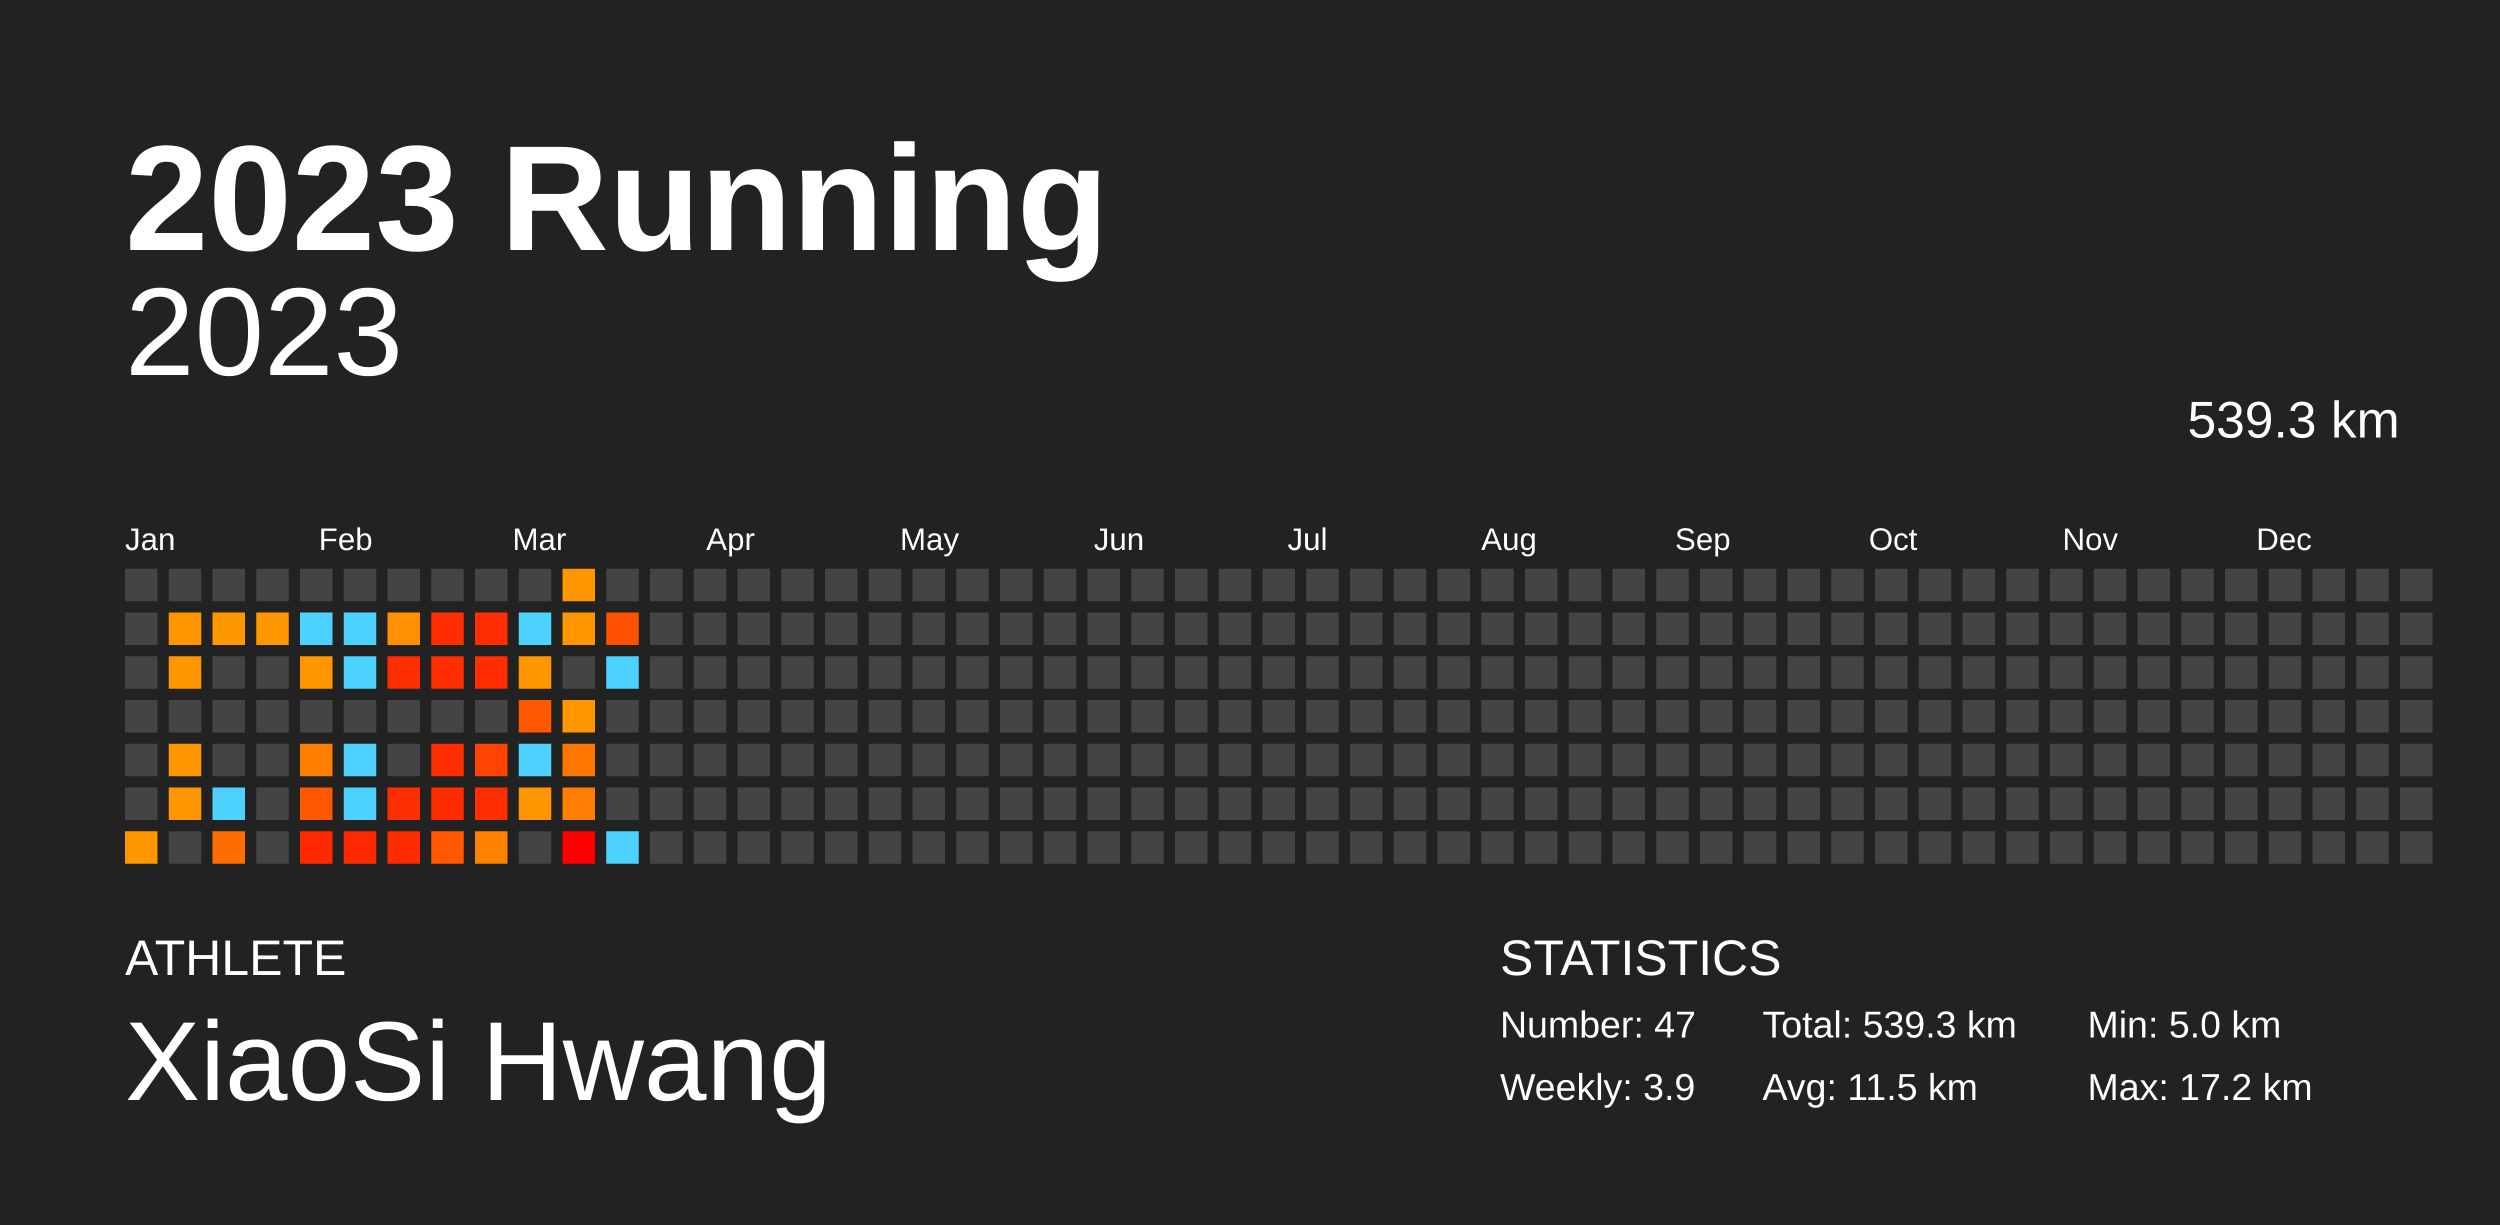
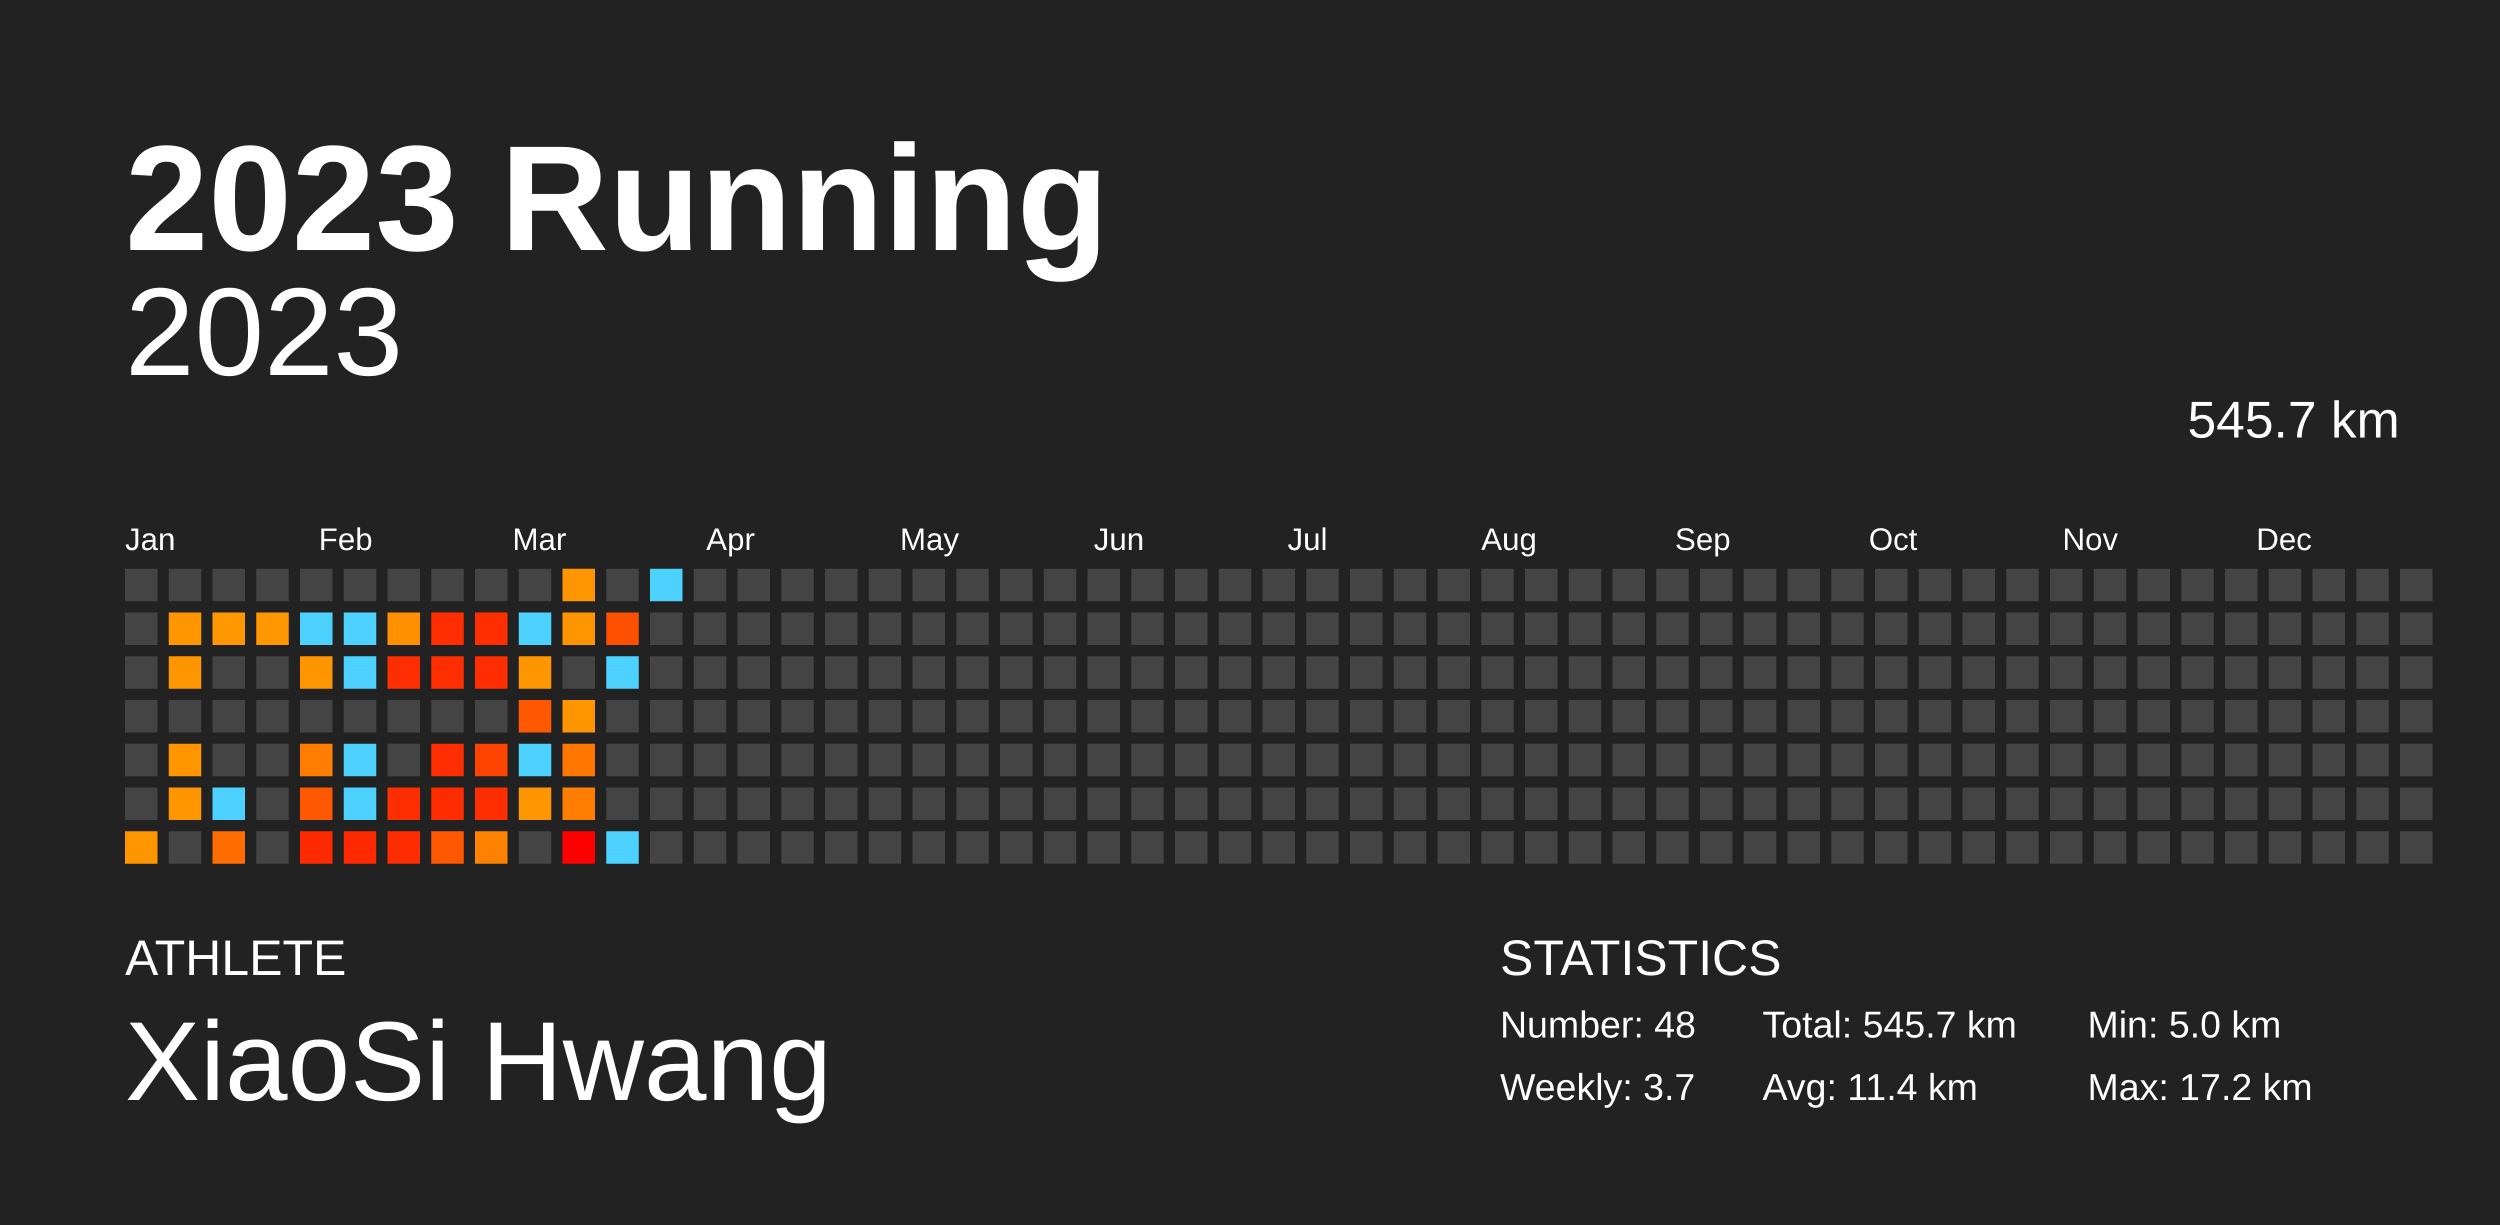
<svg xmlns="http://www.w3.org/2000/svg" baseProfile="full" height="98mm" version="1.1" viewBox="0,0,200,98" width="200mm">
  <defs />
  <rect fill="#222222" height="98" width="200" x="0" y="0" />
  <text fill="#FFFFFF" style="font-size:12px; font-family:Arial; font-weight:bold;" x="10" y="20">2023 Running</text>
  <text fill="#FFFFFF" style="font-size:4px; font-family:Arial" x="10" y="78">ATHLETE</text>
  <text fill="#FFFFFF" style="font-size:9px; font-family:Arial" x="10" y="88">XiaoSi Hwang</text>
  <text fill="#FFFFFF" style="font-size:4px; font-family:Arial" x="120" y="78">STATISTICS</text>
-   <text fill="#FFFFFF" style="font-size:3px; font-family:Arial" x="120" y="83">Number: 47</text>
-   <text fill="#FFFFFF" style="font-size:3px; font-family:Arial" x="120" y="88">Weekly: 3.9</text>
-   <text fill="#FFFFFF" style="font-size:3px; font-family:Arial" x="141" y="83">Total: 539.3 km</text>
-   <text fill="#FFFFFF" style="font-size:3px; font-family:Arial" x="141" y="88">Avg: 11.5 km</text>
+   <text fill="#FFFFFF" style="font-size:3px; font-family:Arial" x="120" y="83">Number: 48</text>
+   <text fill="#FFFFFF" style="font-size:3px; font-family:Arial" x="120" y="88">Weekly: 3.7</text>
+   <text fill="#FFFFFF" style="font-size:3px; font-family:Arial" x="141" y="83">Total: 545.7 km</text>
+   <text fill="#FFFFFF" style="font-size:3px; font-family:Arial" x="141" y="88">Avg: 11.4 km</text>
  <text fill="#FFFFFF" style="font-size:3px; font-family:Arial" x="167" y="83">Min: 5.0 km</text>
  <text fill="#FFFFFF" style="font-size:3px; font-family:Arial" x="167" y="88">Max: 17.2 km</text>
  <text alignment-baseline="hanging" fill="#FFFFFF" style="font-size:10.0px; font-family:Arial;" x="10" y="30">2023</text>
-   <text alignment-baseline="hanging" fill="#FFFFFF" style="font-size:4.125px; font-family:Arial;" x="175" y="35">539.3 km</text>
+   <text alignment-baseline="hanging" fill="#FFFFFF" style="font-size:4.125px; font-family:Arial;" x="175" y="35">545.7 km</text>
  <text fill="#FFFFFF" style="font-size:2.5px; font-family:Arial" x="10.0" y="44">Jan</text>
  <text fill="#FFFFFF" style="font-size:2.5px; font-family:Arial" x="25.5" y="44">Feb</text>
  <text fill="#FFFFFF" style="font-size:2.5px; font-family:Arial" x="41.0" y="44">Mar</text>
  <text fill="#FFFFFF" style="font-size:2.5px; font-family:Arial" x="56.5" y="44">Apr</text>
  <text fill="#FFFFFF" style="font-size:2.5px; font-family:Arial" x="72.0" y="44">May</text>
  <text fill="#FFFFFF" style="font-size:2.5px; font-family:Arial" x="87.5" y="44">Jun</text>
  <text fill="#FFFFFF" style="font-size:2.5px; font-family:Arial" x="103.0" y="44">Jul</text>
  <text fill="#FFFFFF" style="font-size:2.5px; font-family:Arial" x="118.5" y="44">Aug</text>
  <text fill="#FFFFFF" style="font-size:2.5px; font-family:Arial" x="134.0" y="44">Sep</text>
  <text fill="#FFFFFF" style="font-size:2.5px; font-family:Arial" x="149.5" y="44">Oct</text>
  <text fill="#FFFFFF" style="font-size:2.5px; font-family:Arial" x="165.0" y="44">Nov</text>
  <text fill="#FFFFFF" style="font-size:2.5px; font-family:Arial" x="180.5" y="44">Dec</text>
  <rect fill="#444444" height="2.6" width="2.6" x="10.0" y="45.5" />
  <rect fill="#444444" height="2.6" width="2.6" x="10.0" y="49.0" />
  <rect fill="#444444" height="2.6" width="2.6" x="10.0" y="52.5" />
  <rect fill="#444444" height="2.6" width="2.6" x="10.0" y="56.0" />
  <rect fill="#444444" height="2.6" width="2.6" x="10.0" y="59.5" />
  <rect fill="#444444" height="2.6" width="2.6" x="10.0" y="63.0" />
  <rect fill="#ff9600" height="2.6" width="2.6" x="10.0" y="66.5" />
  <rect fill="#444444" height="2.6" width="2.6" x="13.5" y="45.5" />
  <rect fill="#ff9600" height="2.6" width="2.6" x="13.5" y="49.0" />
  <rect fill="#ff9600" height="2.6" width="2.6" x="13.5" y="52.5" />
  <rect fill="#444444" height="2.6" width="2.6" x="13.5" y="56.0" />
  <rect fill="#ff9600" height="2.6" width="2.6" x="13.5" y="59.5" />
  <rect fill="#ff9600" height="2.6" width="2.6" x="13.5" y="63.0" />
  <rect fill="#444444" height="2.6" width="2.6" x="13.5" y="66.5" />
  <rect fill="#444444" height="2.6" width="2.6" x="17.0" y="45.5" />
  <rect fill="#ff9700" height="2.6" width="2.6" x="17.0" y="49.0" />
  <rect fill="#444444" height="2.6" width="2.6" x="17.0" y="52.5" />
  <rect fill="#444444" height="2.6" width="2.6" x="17.0" y="56.0" />
  <rect fill="#444444" height="2.6" width="2.6" x="17.0" y="59.5" />
  <rect fill="#4dd2ff" height="2.6" width="2.6" x="17.0" y="63.0" />
  <rect fill="#ff6c00" height="2.6" width="2.6" x="17.0" y="66.5" />
  <rect fill="#444444" height="2.6" width="2.6" x="20.5" y="45.5" />
  <rect fill="#ff9700" height="2.6" width="2.6" x="20.5" y="49.0" />
  <rect fill="#444444" height="2.6" width="2.6" x="20.5" y="52.5" />
  <rect fill="#444444" height="2.6" width="2.6" x="20.5" y="56.0" />
  <rect fill="#444444" height="2.6" width="2.6" x="20.5" y="59.5" />
  <rect fill="#444444" height="2.6" width="2.6" x="20.5" y="63.0" />
  <rect fill="#444444" height="2.6" width="2.6" x="20.5" y="66.5" />
  <rect fill="#444444" height="2.6" width="2.6" x="24.0" y="45.5" />
  <rect fill="#4dd2ff" height="2.6" width="2.6" x="24.0" y="49.0" />
  <rect fill="#ff9600" height="2.6" width="2.6" x="24.0" y="52.5" />
  <rect fill="#444444" height="2.6" width="2.6" x="24.0" y="56.0" />
  <rect fill="#ff7e00" height="2.6" width="2.6" x="24.0" y="59.5" />
  <rect fill="#ff5800" height="2.6" width="2.6" x="24.0" y="63.0" />
  <rect fill="#ff2900" height="2.6" width="2.6" x="24.0" y="66.5" />
  <rect fill="#444444" height="2.6" width="2.6" x="27.5" y="45.5" />
  <rect fill="#4dd2ff" height="2.6" width="2.6" x="27.5" y="49.0" />
  <rect fill="#4dd2ff" height="2.6" width="2.6" x="27.5" y="52.5" />
  <rect fill="#444444" height="2.6" width="2.6" x="27.5" y="56.0" />
  <rect fill="#4dd2ff" height="2.6" width="2.6" x="27.5" y="59.5" />
  <rect fill="#4dd2ff" height="2.6" width="2.6" x="27.5" y="63.0" />
  <rect fill="#ff2900" height="2.6" width="2.6" x="27.5" y="66.5" />
  <rect fill="#444444" height="2.6" width="2.6" x="31.0" y="45.5" />
  <rect fill="#ff9000" height="2.6" width="2.6" x="31.0" y="49.0" />
  <rect fill="#ff2e00" height="2.6" width="2.6" x="31.0" y="52.5" />
  <rect fill="#444444" height="2.6" width="2.6" x="31.0" y="56.0" />
  <rect fill="#444444" height="2.6" width="2.6" x="31.0" y="59.5" />
  <rect fill="#ff2e00" height="2.6" width="2.6" x="31.0" y="63.0" />
  <rect fill="#ff2c00" height="2.6" width="2.6" x="31.0" y="66.5" />
  <rect fill="#444444" height="2.6" width="2.6" x="34.5" y="45.5" />
  <rect fill="#ff2d00" height="2.6" width="2.6" x="34.5" y="49.0" />
  <rect fill="#ff2e00" height="2.6" width="2.6" x="34.5" y="52.5" />
  <rect fill="#444444" height="2.6" width="2.6" x="34.5" y="56.0" />
  <rect fill="#ff2e00" height="2.6" width="2.6" x="34.5" y="59.5" />
  <rect fill="#ff2c00" height="2.6" width="2.6" x="34.5" y="63.0" />
  <rect fill="#ff5800" height="2.6" width="2.6" x="34.5" y="66.5" />
  <rect fill="#444444" height="2.6" width="2.6" x="38.0" y="45.5" />
  <rect fill="#ff2e00" height="2.6" width="2.6" x="38.0" y="49.0" />
  <rect fill="#ff2d00" height="2.6" width="2.6" x="38.0" y="52.5" />
  <rect fill="#444444" height="2.6" width="2.6" x="38.0" y="56.0" />
  <rect fill="#ff4300" height="2.6" width="2.6" x="38.0" y="59.5" />
  <rect fill="#ff2e00" height="2.6" width="2.6" x="38.0" y="63.0" />
  <rect fill="#ff8100" height="2.6" width="2.6" x="38.0" y="66.5" />
  <rect fill="#444444" height="2.6" width="2.6" x="41.5" y="45.5" />
  <rect fill="#4dd2ff" height="2.6" width="2.6" x="41.5" y="49.0" />
  <rect fill="#ff9600" height="2.6" width="2.6" x="41.5" y="52.5" />
  <rect fill="#ff5800" height="2.6" width="2.6" x="41.5" y="56.0" />
  <rect fill="#4dd2ff" height="2.6" width="2.6" x="41.5" y="59.5" />
  <rect fill="#ff9500" height="2.6" width="2.6" x="41.5" y="63.0" />
  <rect fill="#444444" height="2.6" width="2.6" x="41.5" y="66.5" />
  <rect fill="#ff9500" height="2.6" width="2.6" x="45.0" y="45.5" />
  <rect fill="#ff9600" height="2.6" width="2.6" x="45.0" y="49.0" />
  <rect fill="#444444" height="2.6" width="2.6" x="45.0" y="52.5" />
  <rect fill="#ff9600" height="2.6" width="2.6" x="45.0" y="56.0" />
  <rect fill="#ff7600" height="2.6" width="2.6" x="45.0" y="59.5" />
  <rect fill="#ff7d00" height="2.6" width="2.6" x="45.0" y="63.0" />
  <rect fill="#ff0000" height="2.6" width="2.6" x="45.0" y="66.5" />
  <rect fill="#444444" height="2.6" width="2.6" x="48.5" y="45.5" />
  <rect fill="#ff5000" height="2.6" width="2.6" x="48.5" y="49.0" />
  <rect fill="#4dd2ff" height="2.6" width="2.6" x="48.5" y="52.5" />
  <rect fill="#444444" height="2.6" width="2.6" x="48.5" y="56.0" />
  <rect fill="#444444" height="2.6" width="2.6" x="48.5" y="59.5" />
  <rect fill="#444444" height="2.6" width="2.6" x="48.5" y="63.0" />
  <rect fill="#4dd2ff" height="2.6" width="2.6" x="48.5" y="66.5" />
-   <rect fill="#444444" height="2.6" width="2.6" x="52.0" y="45.5" />
+   <rect fill="#4dd2ff" height="2.6" width="2.6" x="52.0" y="45.5" />
  <rect fill="#444444" height="2.6" width="2.6" x="52.0" y="49.0" />
  <rect fill="#444444" height="2.6" width="2.6" x="52.0" y="52.5" />
  <rect fill="#444444" height="2.6" width="2.6" x="52.0" y="56.0" />
  <rect fill="#444444" height="2.6" width="2.6" x="52.0" y="59.5" />
  <rect fill="#444444" height="2.6" width="2.6" x="52.0" y="63.0" />
  <rect fill="#444444" height="2.6" width="2.6" x="52.0" y="66.5" />
  <rect fill="#444444" height="2.6" width="2.6" x="55.5" y="45.5" />
  <rect fill="#444444" height="2.6" width="2.6" x="55.5" y="49.0" />
  <rect fill="#444444" height="2.6" width="2.6" x="55.5" y="52.5" />
  <rect fill="#444444" height="2.6" width="2.6" x="55.5" y="56.0" />
  <rect fill="#444444" height="2.6" width="2.6" x="55.5" y="59.5" />
  <rect fill="#444444" height="2.6" width="2.6" x="55.5" y="63.0" />
  <rect fill="#444444" height="2.6" width="2.6" x="55.5" y="66.5" />
  <rect fill="#444444" height="2.6" width="2.6" x="59.0" y="45.5" />
  <rect fill="#444444" height="2.6" width="2.6" x="59.0" y="49.0" />
  <rect fill="#444444" height="2.6" width="2.6" x="59.0" y="52.5" />
  <rect fill="#444444" height="2.6" width="2.6" x="59.0" y="56.0" />
  <rect fill="#444444" height="2.6" width="2.6" x="59.0" y="59.5" />
  <rect fill="#444444" height="2.6" width="2.6" x="59.0" y="63.0" />
  <rect fill="#444444" height="2.6" width="2.6" x="59.0" y="66.5" />
  <rect fill="#444444" height="2.6" width="2.6" x="62.5" y="45.5" />
  <rect fill="#444444" height="2.6" width="2.6" x="62.5" y="49.0" />
  <rect fill="#444444" height="2.6" width="2.6" x="62.5" y="52.5" />
  <rect fill="#444444" height="2.6" width="2.6" x="62.5" y="56.0" />
  <rect fill="#444444" height="2.6" width="2.6" x="62.5" y="59.5" />
  <rect fill="#444444" height="2.6" width="2.6" x="62.5" y="63.0" />
  <rect fill="#444444" height="2.6" width="2.6" x="62.5" y="66.5" />
  <rect fill="#444444" height="2.6" width="2.6" x="66.0" y="45.5" />
  <rect fill="#444444" height="2.6" width="2.6" x="66.0" y="49.0" />
  <rect fill="#444444" height="2.6" width="2.6" x="66.0" y="52.5" />
  <rect fill="#444444" height="2.6" width="2.6" x="66.0" y="56.0" />
  <rect fill="#444444" height="2.6" width="2.6" x="66.0" y="59.5" />
  <rect fill="#444444" height="2.6" width="2.6" x="66.0" y="63.0" />
  <rect fill="#444444" height="2.6" width="2.6" x="66.0" y="66.5" />
  <rect fill="#444444" height="2.6" width="2.6" x="69.5" y="45.5" />
  <rect fill="#444444" height="2.6" width="2.6" x="69.5" y="49.0" />
  <rect fill="#444444" height="2.6" width="2.6" x="69.5" y="52.5" />
  <rect fill="#444444" height="2.6" width="2.6" x="69.5" y="56.0" />
  <rect fill="#444444" height="2.6" width="2.6" x="69.5" y="59.5" />
  <rect fill="#444444" height="2.6" width="2.6" x="69.5" y="63.0" />
  <rect fill="#444444" height="2.6" width="2.6" x="69.5" y="66.5" />
  <rect fill="#444444" height="2.6" width="2.6" x="73.0" y="45.5" />
  <rect fill="#444444" height="2.6" width="2.6" x="73.0" y="49.0" />
  <rect fill="#444444" height="2.6" width="2.6" x="73.0" y="52.5" />
  <rect fill="#444444" height="2.6" width="2.6" x="73.0" y="56.0" />
  <rect fill="#444444" height="2.6" width="2.6" x="73.0" y="59.5" />
  <rect fill="#444444" height="2.6" width="2.6" x="73.0" y="63.0" />
  <rect fill="#444444" height="2.6" width="2.6" x="73.0" y="66.5" />
  <rect fill="#444444" height="2.6" width="2.6" x="76.5" y="45.5" />
  <rect fill="#444444" height="2.6" width="2.6" x="76.5" y="49.0" />
  <rect fill="#444444" height="2.6" width="2.6" x="76.5" y="52.5" />
  <rect fill="#444444" height="2.6" width="2.6" x="76.5" y="56.0" />
  <rect fill="#444444" height="2.6" width="2.6" x="76.5" y="59.5" />
  <rect fill="#444444" height="2.6" width="2.6" x="76.5" y="63.0" />
  <rect fill="#444444" height="2.6" width="2.6" x="76.5" y="66.5" />
  <rect fill="#444444" height="2.6" width="2.6" x="80.0" y="45.5" />
  <rect fill="#444444" height="2.6" width="2.6" x="80.0" y="49.0" />
  <rect fill="#444444" height="2.6" width="2.6" x="80.0" y="52.5" />
  <rect fill="#444444" height="2.6" width="2.6" x="80.0" y="56.0" />
  <rect fill="#444444" height="2.6" width="2.6" x="80.0" y="59.5" />
  <rect fill="#444444" height="2.6" width="2.6" x="80.0" y="63.0" />
  <rect fill="#444444" height="2.6" width="2.6" x="80.0" y="66.5" />
  <rect fill="#444444" height="2.6" width="2.6" x="83.5" y="45.5" />
  <rect fill="#444444" height="2.6" width="2.6" x="83.5" y="49.0" />
  <rect fill="#444444" height="2.6" width="2.6" x="83.5" y="52.5" />
  <rect fill="#444444" height="2.6" width="2.6" x="83.5" y="56.0" />
  <rect fill="#444444" height="2.6" width="2.6" x="83.5" y="59.5" />
  <rect fill="#444444" height="2.6" width="2.6" x="83.5" y="63.0" />
  <rect fill="#444444" height="2.6" width="2.6" x="83.5" y="66.5" />
  <rect fill="#444444" height="2.6" width="2.6" x="87.0" y="45.5" />
  <rect fill="#444444" height="2.6" width="2.6" x="87.0" y="49.0" />
  <rect fill="#444444" height="2.6" width="2.6" x="87.0" y="52.5" />
  <rect fill="#444444" height="2.6" width="2.6" x="87.0" y="56.0" />
  <rect fill="#444444" height="2.6" width="2.6" x="87.0" y="59.5" />
  <rect fill="#444444" height="2.6" width="2.6" x="87.0" y="63.0" />
  <rect fill="#444444" height="2.6" width="2.6" x="87.0" y="66.5" />
  <rect fill="#444444" height="2.6" width="2.6" x="90.5" y="45.5" />
  <rect fill="#444444" height="2.6" width="2.6" x="90.5" y="49.0" />
  <rect fill="#444444" height="2.6" width="2.6" x="90.5" y="52.5" />
  <rect fill="#444444" height="2.6" width="2.6" x="90.5" y="56.0" />
  <rect fill="#444444" height="2.6" width="2.6" x="90.5" y="59.5" />
  <rect fill="#444444" height="2.6" width="2.6" x="90.5" y="63.0" />
  <rect fill="#444444" height="2.6" width="2.6" x="90.5" y="66.5" />
  <rect fill="#444444" height="2.6" width="2.6" x="94.0" y="45.5" />
  <rect fill="#444444" height="2.6" width="2.6" x="94.0" y="49.0" />
  <rect fill="#444444" height="2.6" width="2.6" x="94.0" y="52.5" />
  <rect fill="#444444" height="2.6" width="2.6" x="94.0" y="56.0" />
  <rect fill="#444444" height="2.6" width="2.6" x="94.0" y="59.5" />
  <rect fill="#444444" height="2.6" width="2.6" x="94.0" y="63.0" />
  <rect fill="#444444" height="2.6" width="2.6" x="94.0" y="66.5" />
  <rect fill="#444444" height="2.6" width="2.6" x="97.5" y="45.5" />
  <rect fill="#444444" height="2.6" width="2.6" x="97.5" y="49.0" />
  <rect fill="#444444" height="2.6" width="2.6" x="97.5" y="52.5" />
  <rect fill="#444444" height="2.6" width="2.6" x="97.5" y="56.0" />
  <rect fill="#444444" height="2.6" width="2.6" x="97.5" y="59.5" />
  <rect fill="#444444" height="2.6" width="2.6" x="97.5" y="63.0" />
  <rect fill="#444444" height="2.6" width="2.6" x="97.5" y="66.5" />
  <rect fill="#444444" height="2.6" width="2.6" x="101.0" y="45.5" />
  <rect fill="#444444" height="2.6" width="2.6" x="101.0" y="49.0" />
  <rect fill="#444444" height="2.6" width="2.6" x="101.0" y="52.5" />
  <rect fill="#444444" height="2.6" width="2.6" x="101.0" y="56.0" />
  <rect fill="#444444" height="2.6" width="2.6" x="101.0" y="59.5" />
  <rect fill="#444444" height="2.6" width="2.6" x="101.0" y="63.0" />
  <rect fill="#444444" height="2.6" width="2.6" x="101.0" y="66.5" />
  <rect fill="#444444" height="2.6" width="2.6" x="104.5" y="45.5" />
  <rect fill="#444444" height="2.6" width="2.6" x="104.5" y="49.0" />
  <rect fill="#444444" height="2.6" width="2.6" x="104.5" y="52.5" />
  <rect fill="#444444" height="2.6" width="2.6" x="104.5" y="56.0" />
  <rect fill="#444444" height="2.6" width="2.6" x="104.5" y="59.5" />
  <rect fill="#444444" height="2.6" width="2.6" x="104.5" y="63.0" />
  <rect fill="#444444" height="2.6" width="2.6" x="104.5" y="66.5" />
  <rect fill="#444444" height="2.6" width="2.6" x="108.0" y="45.5" />
  <rect fill="#444444" height="2.6" width="2.6" x="108.0" y="49.0" />
  <rect fill="#444444" height="2.6" width="2.6" x="108.0" y="52.5" />
  <rect fill="#444444" height="2.6" width="2.6" x="108.0" y="56.0" />
  <rect fill="#444444" height="2.6" width="2.6" x="108.0" y="59.5" />
  <rect fill="#444444" height="2.6" width="2.6" x="108.0" y="63.0" />
  <rect fill="#444444" height="2.6" width="2.6" x="108.0" y="66.5" />
  <rect fill="#444444" height="2.6" width="2.6" x="111.5" y="45.5" />
  <rect fill="#444444" height="2.6" width="2.6" x="111.5" y="49.0" />
  <rect fill="#444444" height="2.6" width="2.6" x="111.5" y="52.5" />
  <rect fill="#444444" height="2.6" width="2.6" x="111.5" y="56.0" />
  <rect fill="#444444" height="2.6" width="2.6" x="111.5" y="59.5" />
  <rect fill="#444444" height="2.6" width="2.6" x="111.5" y="63.0" />
  <rect fill="#444444" height="2.6" width="2.6" x="111.5" y="66.5" />
  <rect fill="#444444" height="2.6" width="2.6" x="115.0" y="45.5" />
  <rect fill="#444444" height="2.6" width="2.6" x="115.0" y="49.0" />
  <rect fill="#444444" height="2.6" width="2.6" x="115.0" y="52.5" />
  <rect fill="#444444" height="2.6" width="2.6" x="115.0" y="56.0" />
  <rect fill="#444444" height="2.6" width="2.6" x="115.0" y="59.5" />
  <rect fill="#444444" height="2.6" width="2.6" x="115.0" y="63.0" />
  <rect fill="#444444" height="2.6" width="2.6" x="115.0" y="66.5" />
  <rect fill="#444444" height="2.6" width="2.6" x="118.5" y="45.5" />
  <rect fill="#444444" height="2.6" width="2.6" x="118.5" y="49.0" />
  <rect fill="#444444" height="2.6" width="2.6" x="118.5" y="52.5" />
  <rect fill="#444444" height="2.6" width="2.6" x="118.5" y="56.0" />
  <rect fill="#444444" height="2.6" width="2.6" x="118.5" y="59.5" />
  <rect fill="#444444" height="2.6" width="2.6" x="118.5" y="63.0" />
  <rect fill="#444444" height="2.6" width="2.6" x="118.5" y="66.5" />
  <rect fill="#444444" height="2.6" width="2.6" x="122.0" y="45.5" />
  <rect fill="#444444" height="2.6" width="2.6" x="122.0" y="49.0" />
  <rect fill="#444444" height="2.6" width="2.6" x="122.0" y="52.5" />
  <rect fill="#444444" height="2.6" width="2.6" x="122.0" y="56.0" />
  <rect fill="#444444" height="2.6" width="2.6" x="122.0" y="59.5" />
  <rect fill="#444444" height="2.6" width="2.6" x="122.0" y="63.0" />
  <rect fill="#444444" height="2.6" width="2.6" x="122.0" y="66.5" />
  <rect fill="#444444" height="2.6" width="2.6" x="125.5" y="45.5" />
  <rect fill="#444444" height="2.6" width="2.6" x="125.5" y="49.0" />
  <rect fill="#444444" height="2.6" width="2.6" x="125.5" y="52.5" />
  <rect fill="#444444" height="2.6" width="2.6" x="125.5" y="56.0" />
  <rect fill="#444444" height="2.6" width="2.6" x="125.5" y="59.5" />
  <rect fill="#444444" height="2.6" width="2.6" x="125.5" y="63.0" />
  <rect fill="#444444" height="2.6" width="2.6" x="125.5" y="66.5" />
  <rect fill="#444444" height="2.6" width="2.6" x="129.0" y="45.5" />
  <rect fill="#444444" height="2.6" width="2.6" x="129.0" y="49.0" />
  <rect fill="#444444" height="2.6" width="2.6" x="129.0" y="52.5" />
  <rect fill="#444444" height="2.6" width="2.6" x="129.0" y="56.0" />
  <rect fill="#444444" height="2.6" width="2.6" x="129.0" y="59.5" />
  <rect fill="#444444" height="2.6" width="2.6" x="129.0" y="63.0" />
  <rect fill="#444444" height="2.6" width="2.6" x="129.0" y="66.5" />
  <rect fill="#444444" height="2.6" width="2.6" x="132.5" y="45.5" />
  <rect fill="#444444" height="2.6" width="2.6" x="132.5" y="49.0" />
  <rect fill="#444444" height="2.6" width="2.6" x="132.5" y="52.5" />
  <rect fill="#444444" height="2.6" width="2.6" x="132.5" y="56.0" />
  <rect fill="#444444" height="2.6" width="2.6" x="132.5" y="59.5" />
  <rect fill="#444444" height="2.6" width="2.6" x="132.5" y="63.0" />
  <rect fill="#444444" height="2.6" width="2.6" x="132.5" y="66.5" />
  <rect fill="#444444" height="2.6" width="2.6" x="136.0" y="45.5" />
  <rect fill="#444444" height="2.6" width="2.6" x="136.0" y="49.0" />
  <rect fill="#444444" height="2.6" width="2.6" x="136.0" y="52.5" />
  <rect fill="#444444" height="2.6" width="2.6" x="136.0" y="56.0" />
  <rect fill="#444444" height="2.6" width="2.6" x="136.0" y="59.5" />
  <rect fill="#444444" height="2.6" width="2.6" x="136.0" y="63.0" />
  <rect fill="#444444" height="2.6" width="2.6" x="136.0" y="66.5" />
  <rect fill="#444444" height="2.6" width="2.6" x="139.5" y="45.5" />
  <rect fill="#444444" height="2.6" width="2.6" x="139.5" y="49.0" />
  <rect fill="#444444" height="2.6" width="2.6" x="139.5" y="52.5" />
  <rect fill="#444444" height="2.6" width="2.6" x="139.5" y="56.0" />
  <rect fill="#444444" height="2.6" width="2.6" x="139.5" y="59.5" />
  <rect fill="#444444" height="2.6" width="2.6" x="139.5" y="63.0" />
  <rect fill="#444444" height="2.6" width="2.6" x="139.5" y="66.5" />
  <rect fill="#444444" height="2.6" width="2.6" x="143.0" y="45.5" />
  <rect fill="#444444" height="2.6" width="2.6" x="143.0" y="49.0" />
  <rect fill="#444444" height="2.6" width="2.6" x="143.0" y="52.5" />
  <rect fill="#444444" height="2.6" width="2.6" x="143.0" y="56.0" />
  <rect fill="#444444" height="2.6" width="2.6" x="143.0" y="59.5" />
  <rect fill="#444444" height="2.6" width="2.6" x="143.0" y="63.0" />
  <rect fill="#444444" height="2.6" width="2.6" x="143.0" y="66.5" />
  <rect fill="#444444" height="2.6" width="2.6" x="146.5" y="45.5" />
  <rect fill="#444444" height="2.6" width="2.6" x="146.5" y="49.0" />
  <rect fill="#444444" height="2.6" width="2.6" x="146.5" y="52.5" />
  <rect fill="#444444" height="2.6" width="2.6" x="146.5" y="56.0" />
  <rect fill="#444444" height="2.6" width="2.6" x="146.5" y="59.5" />
  <rect fill="#444444" height="2.6" width="2.6" x="146.5" y="63.0" />
  <rect fill="#444444" height="2.6" width="2.6" x="146.5" y="66.5" />
  <rect fill="#444444" height="2.6" width="2.6" x="150.0" y="45.5" />
  <rect fill="#444444" height="2.6" width="2.6" x="150.0" y="49.0" />
  <rect fill="#444444" height="2.6" width="2.6" x="150.0" y="52.5" />
  <rect fill="#444444" height="2.6" width="2.6" x="150.0" y="56.0" />
  <rect fill="#444444" height="2.6" width="2.6" x="150.0" y="59.5" />
  <rect fill="#444444" height="2.6" width="2.6" x="150.0" y="63.0" />
  <rect fill="#444444" height="2.6" width="2.6" x="150.0" y="66.5" />
  <rect fill="#444444" height="2.6" width="2.6" x="153.5" y="45.5" />
  <rect fill="#444444" height="2.6" width="2.6" x="153.5" y="49.0" />
  <rect fill="#444444" height="2.6" width="2.6" x="153.5" y="52.5" />
  <rect fill="#444444" height="2.6" width="2.6" x="153.5" y="56.0" />
  <rect fill="#444444" height="2.6" width="2.6" x="153.5" y="59.5" />
  <rect fill="#444444" height="2.6" width="2.6" x="153.5" y="63.0" />
  <rect fill="#444444" height="2.6" width="2.6" x="153.5" y="66.5" />
  <rect fill="#444444" height="2.6" width="2.6" x="157.0" y="45.5" />
  <rect fill="#444444" height="2.6" width="2.6" x="157.0" y="49.0" />
  <rect fill="#444444" height="2.6" width="2.6" x="157.0" y="52.5" />
  <rect fill="#444444" height="2.6" width="2.6" x="157.0" y="56.0" />
  <rect fill="#444444" height="2.6" width="2.6" x="157.0" y="59.5" />
  <rect fill="#444444" height="2.6" width="2.6" x="157.0" y="63.0" />
  <rect fill="#444444" height="2.6" width="2.6" x="157.0" y="66.5" />
  <rect fill="#444444" height="2.6" width="2.6" x="160.5" y="45.5" />
  <rect fill="#444444" height="2.6" width="2.6" x="160.5" y="49.0" />
  <rect fill="#444444" height="2.6" width="2.6" x="160.5" y="52.5" />
  <rect fill="#444444" height="2.6" width="2.6" x="160.5" y="56.0" />
  <rect fill="#444444" height="2.6" width="2.6" x="160.5" y="59.5" />
  <rect fill="#444444" height="2.6" width="2.6" x="160.5" y="63.0" />
  <rect fill="#444444" height="2.6" width="2.6" x="160.5" y="66.5" />
  <rect fill="#444444" height="2.6" width="2.6" x="164.0" y="45.5" />
  <rect fill="#444444" height="2.6" width="2.6" x="164.0" y="49.0" />
  <rect fill="#444444" height="2.6" width="2.6" x="164.0" y="52.5" />
  <rect fill="#444444" height="2.6" width="2.6" x="164.0" y="56.0" />
  <rect fill="#444444" height="2.6" width="2.6" x="164.0" y="59.5" />
  <rect fill="#444444" height="2.6" width="2.6" x="164.0" y="63.0" />
  <rect fill="#444444" height="2.6" width="2.6" x="164.0" y="66.5" />
  <rect fill="#444444" height="2.6" width="2.6" x="167.5" y="45.5" />
  <rect fill="#444444" height="2.6" width="2.6" x="167.5" y="49.0" />
  <rect fill="#444444" height="2.6" width="2.6" x="167.5" y="52.5" />
  <rect fill="#444444" height="2.6" width="2.6" x="167.5" y="56.0" />
  <rect fill="#444444" height="2.6" width="2.6" x="167.5" y="59.5" />
  <rect fill="#444444" height="2.6" width="2.6" x="167.5" y="63.0" />
  <rect fill="#444444" height="2.6" width="2.6" x="167.5" y="66.5" />
  <rect fill="#444444" height="2.6" width="2.6" x="171.0" y="45.5" />
  <rect fill="#444444" height="2.6" width="2.6" x="171.0" y="49.0" />
  <rect fill="#444444" height="2.6" width="2.6" x="171.0" y="52.5" />
  <rect fill="#444444" height="2.6" width="2.6" x="171.0" y="56.0" />
  <rect fill="#444444" height="2.6" width="2.6" x="171.0" y="59.5" />
  <rect fill="#444444" height="2.6" width="2.6" x="171.0" y="63.0" />
  <rect fill="#444444" height="2.6" width="2.6" x="171.0" y="66.5" />
  <rect fill="#444444" height="2.6" width="2.6" x="174.5" y="45.5" />
  <rect fill="#444444" height="2.6" width="2.6" x="174.5" y="49.0" />
  <rect fill="#444444" height="2.6" width="2.6" x="174.5" y="52.5" />
  <rect fill="#444444" height="2.6" width="2.6" x="174.5" y="56.0" />
  <rect fill="#444444" height="2.6" width="2.6" x="174.5" y="59.5" />
  <rect fill="#444444" height="2.6" width="2.6" x="174.5" y="63.0" />
  <rect fill="#444444" height="2.6" width="2.6" x="174.5" y="66.5" />
  <rect fill="#444444" height="2.6" width="2.6" x="178.0" y="45.5" />
  <rect fill="#444444" height="2.6" width="2.6" x="178.0" y="49.0" />
  <rect fill="#444444" height="2.6" width="2.6" x="178.0" y="52.5" />
  <rect fill="#444444" height="2.6" width="2.6" x="178.0" y="56.0" />
  <rect fill="#444444" height="2.6" width="2.6" x="178.0" y="59.5" />
  <rect fill="#444444" height="2.6" width="2.6" x="178.0" y="63.0" />
  <rect fill="#444444" height="2.6" width="2.6" x="178.0" y="66.5" />
  <rect fill="#444444" height="2.6" width="2.6" x="181.5" y="45.5" />
  <rect fill="#444444" height="2.6" width="2.6" x="181.5" y="49.0" />
  <rect fill="#444444" height="2.6" width="2.6" x="181.5" y="52.5" />
  <rect fill="#444444" height="2.6" width="2.6" x="181.5" y="56.0" />
  <rect fill="#444444" height="2.6" width="2.6" x="181.5" y="59.5" />
  <rect fill="#444444" height="2.6" width="2.6" x="181.5" y="63.0" />
  <rect fill="#444444" height="2.6" width="2.6" x="181.5" y="66.5" />
  <rect fill="#444444" height="2.6" width="2.6" x="185.0" y="45.5" />
  <rect fill="#444444" height="2.6" width="2.6" x="185.0" y="49.0" />
  <rect fill="#444444" height="2.6" width="2.6" x="185.0" y="52.5" />
  <rect fill="#444444" height="2.6" width="2.6" x="185.0" y="56.0" />
  <rect fill="#444444" height="2.6" width="2.6" x="185.0" y="59.5" />
  <rect fill="#444444" height="2.6" width="2.6" x="185.0" y="63.0" />
  <rect fill="#444444" height="2.6" width="2.6" x="185.0" y="66.5" />
  <rect fill="#444444" height="2.6" width="2.6" x="188.5" y="45.5" />
  <rect fill="#444444" height="2.6" width="2.6" x="188.5" y="49.0" />
  <rect fill="#444444" height="2.6" width="2.6" x="188.5" y="52.5" />
  <rect fill="#444444" height="2.6" width="2.6" x="188.5" y="56.0" />
  <rect fill="#444444" height="2.6" width="2.6" x="188.5" y="59.5" />
  <rect fill="#444444" height="2.6" width="2.6" x="188.5" y="63.0" />
  <rect fill="#444444" height="2.6" width="2.6" x="188.5" y="66.5" />
  <rect fill="#444444" height="2.6" width="2.6" x="192.0" y="45.5" />
  <rect fill="#444444" height="2.6" width="2.6" x="192.0" y="49.0" />
  <rect fill="#444444" height="2.6" width="2.6" x="192.0" y="52.5" />
  <rect fill="#444444" height="2.6" width="2.6" x="192.0" y="56.0" />
  <rect fill="#444444" height="2.6" width="2.6" x="192.0" y="59.5" />
  <rect fill="#444444" height="2.6" width="2.6" x="192.0" y="63.0" />
  <rect fill="#444444" height="2.6" width="2.6" x="192.0" y="66.5" />
</svg>
